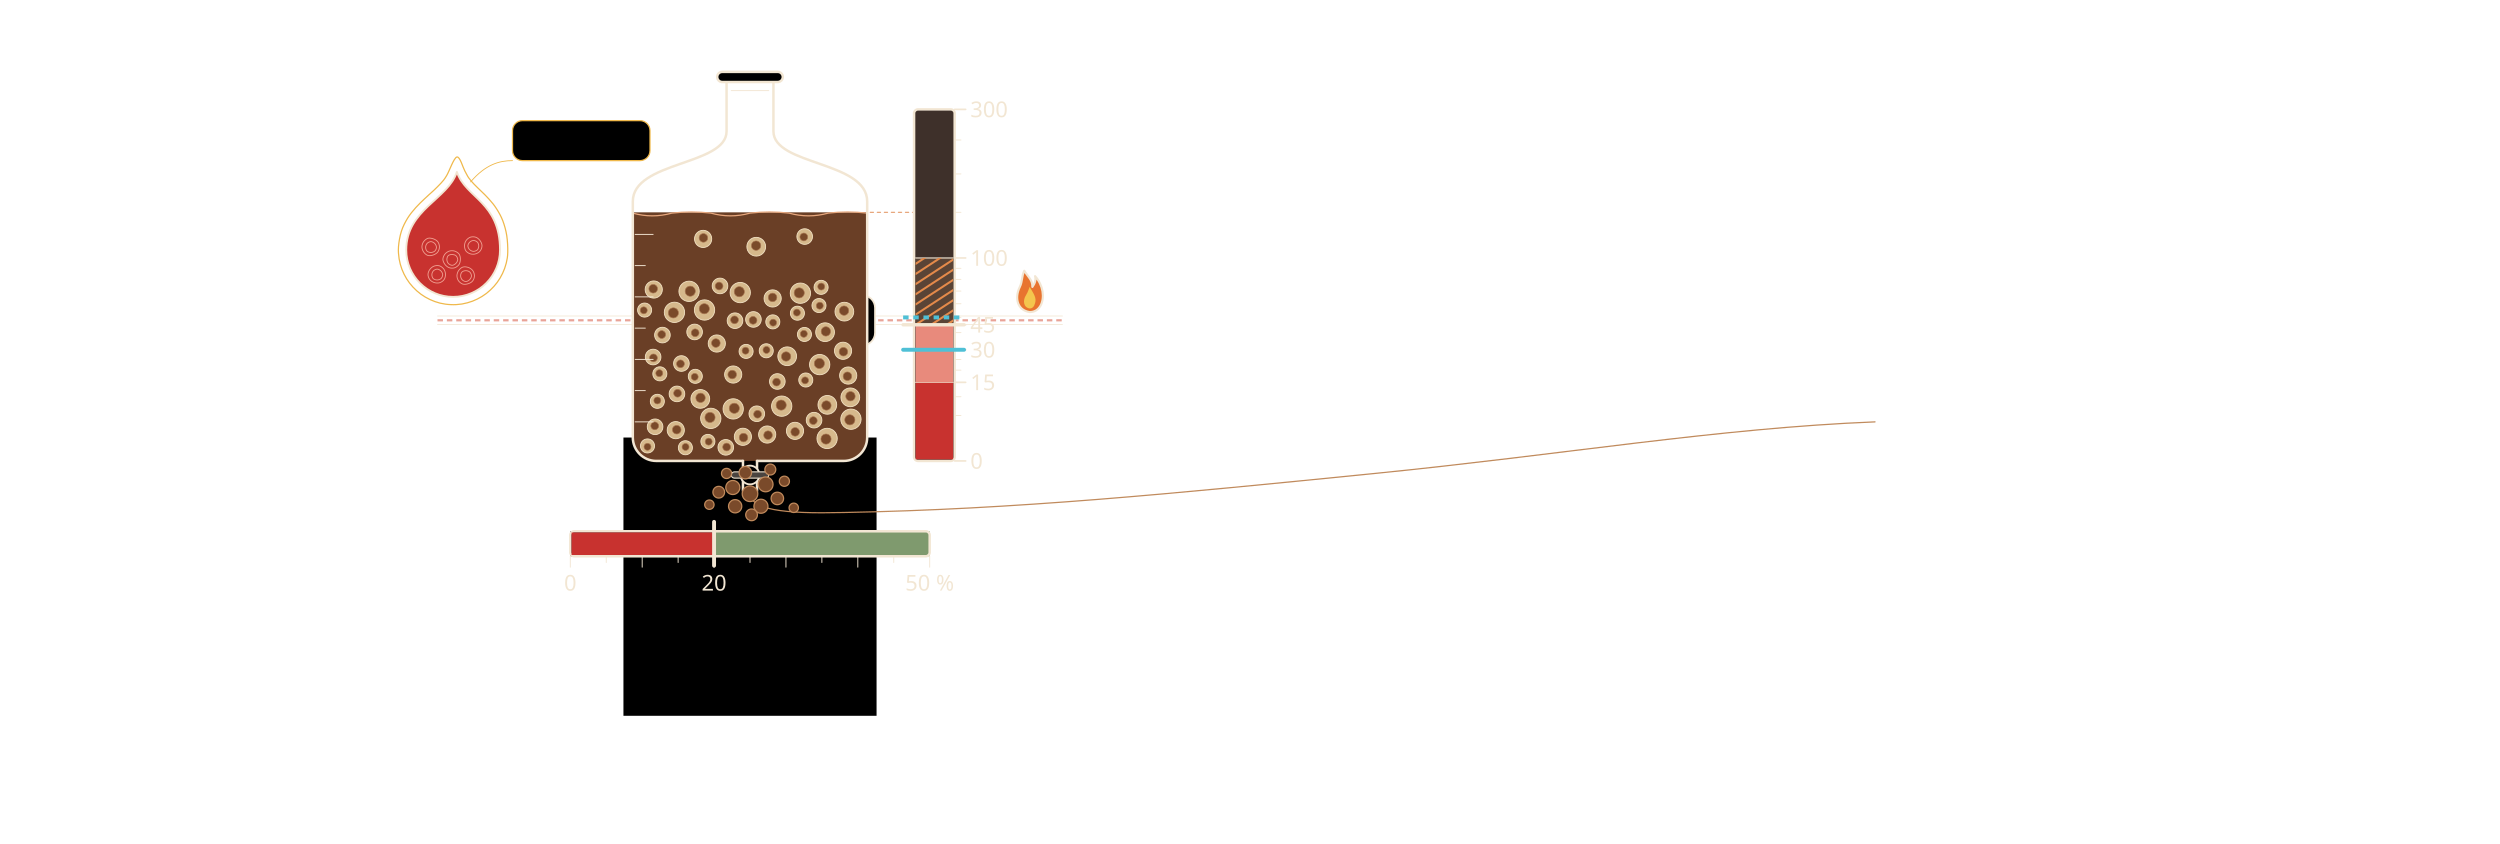
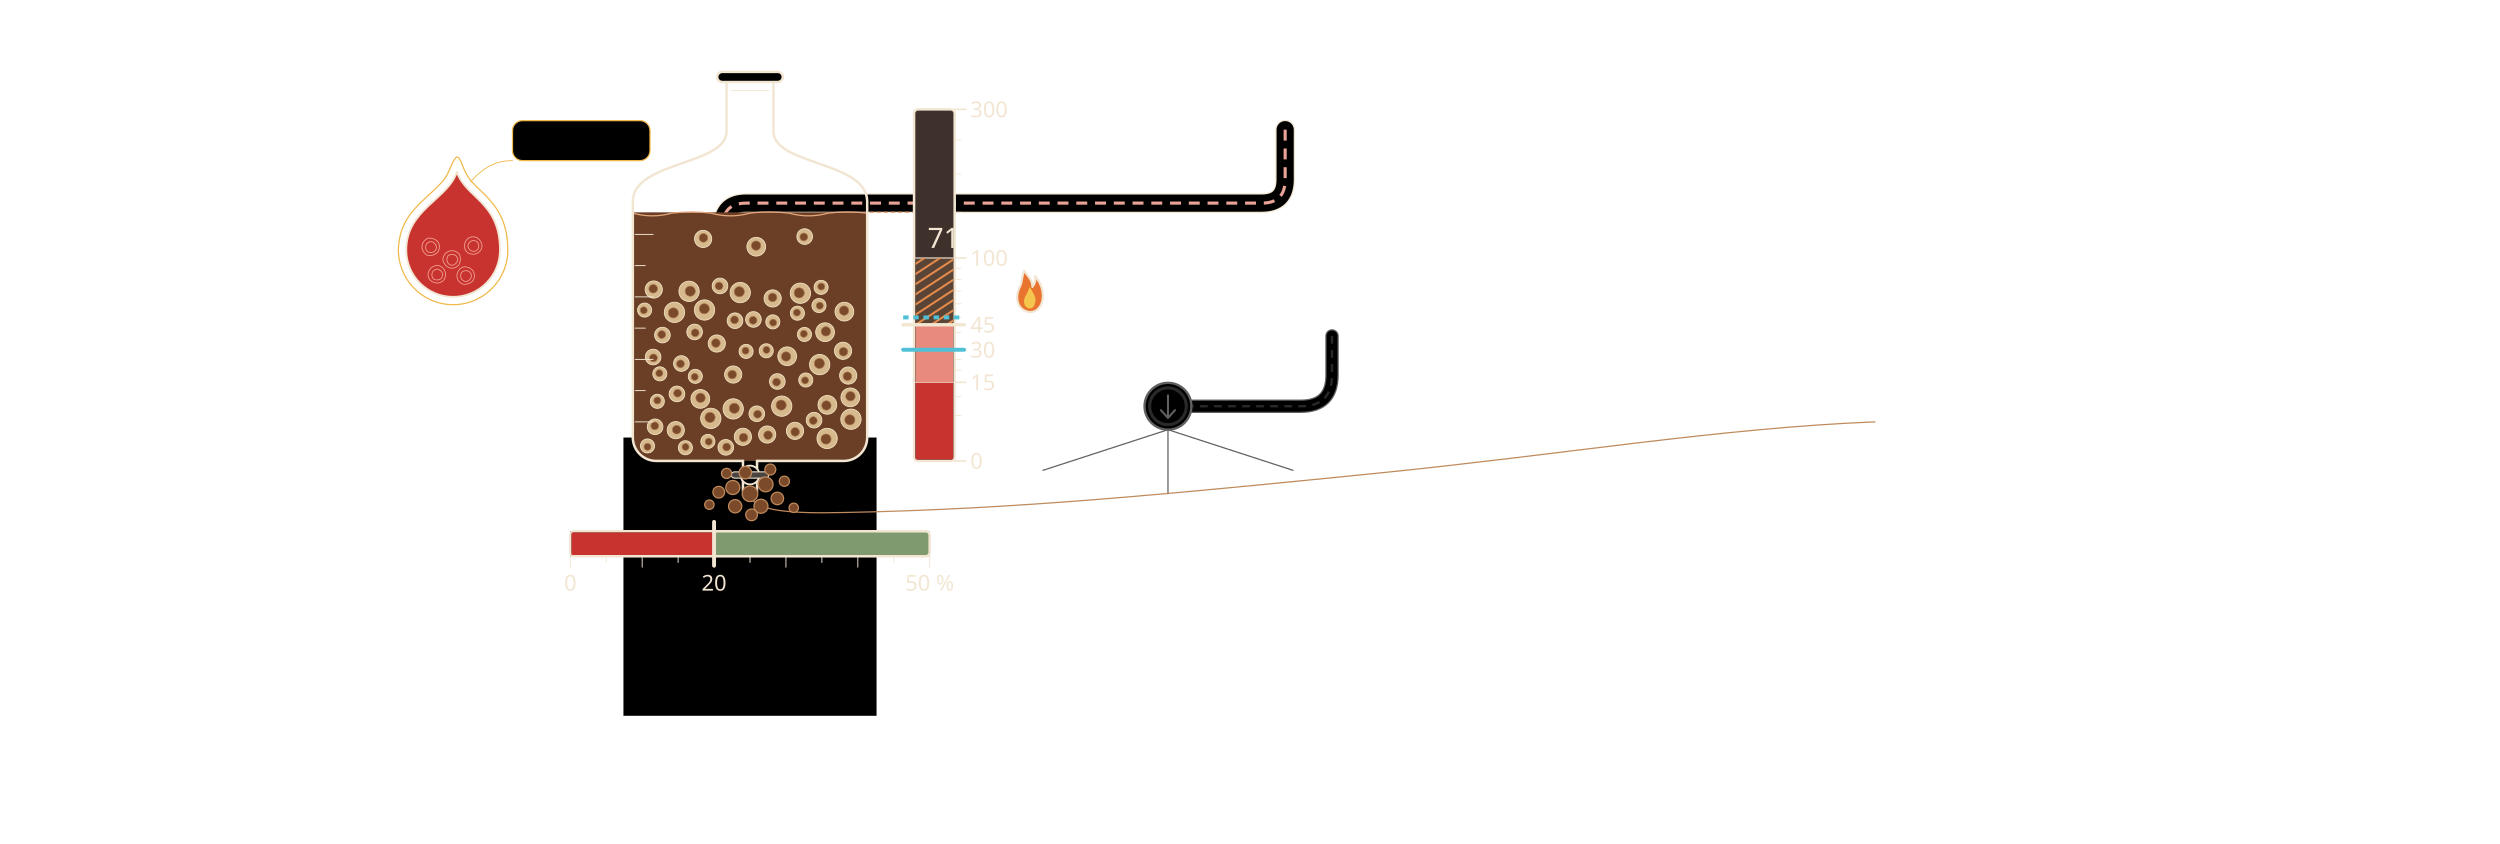
<svg xmlns="http://www.w3.org/2000/svg" viewBox="0 0 3200 1080">
  <defs>
    <clipPath id="c-z100">
      <rect x="1172" y="330.2" width="48" height="85.5" />
    </clipPath>
  </defs>
  <g id="leaf">
-     <path d="M560,404.5L1360,404.5M560,415.5L1360,415.5" fill="none" stroke="#f2e6d3" stroke-width="1" stroke-linejoin="round" stroke-linecap="round" />
-     <path d="M560,410L1360,410" fill="none" stroke="#e9a397" stroke-width="2.8" stroke-linejoin="round" stroke-dasharray="7 5" stroke-linecap="butt" />
-     <rect x="890" y="378" width="230" height="64" rx="16" fill="#000" stroke="#f2e6d3" stroke-width="2.2" />
-     <circle cx="925" cy="410" r="20" fill="#000" stroke="#f2e6d3" stroke-width="2.2" />
-     <circle cx="925" cy="410" r="13.5" fill="none" stroke="#c08a5c" stroke-width="1" stroke-dasharray="2.5 3.2" />
+     <g transform="translate(165,-380)">
+       <path d="M1540,810V860Q1540,900 1500,900H1360" fill="none" stroke="#616161" stroke-width="17.2" stroke-linecap="round" stroke-linejoin="round" />
+       <path d="M1540,810V860Q1540,900 1500,900H1360" fill="none" stroke="#000" stroke-width="14" stroke-linecap="round" stroke-linejoin="round" />
+       <path d="M1540,810V860Q1540,900 1500,900H1360" fill="none" stroke="#292929" stroke-width="3" stroke-dasharray="10 8" stroke-linecap="butt" />
+       <path d="M1330,930L1170,982M1330,930L1330,1012M1330,930L1490,982" fill="none" stroke="#616161" stroke-width="1.6" stroke-linecap="round" />
+       <path d="M1300,900A30,30 0 1 0 1360,900A30,30 0 1 0 1300,900Z" fill="#000" stroke="#616161" stroke-width="3" />
+       <path d="M1306.5,900A23.5,23.5 0 1 0 1353.5,900A23.5,23.5 0 1 0 1306.5,900Z" fill="none" stroke="#292929" stroke-width="4" />
+       <path d="M1330,886V914M1321,905L1330,915L1339,905" fill="none" stroke="#616161" stroke-width="2.6" stroke-linecap="round" stroke-linejoin="round" />
+       <circle cx="1540" cy="810" r="0" />
+       <circle cx="1300" cy="900" r="0" />
+       <path d="M1480,546V610Q1480,640 1450,640H790Q760,640 760,670V1160" fill="none" stroke="#f2e6d3" stroke-width="25.2" stroke-linecap="round" stroke-linejoin="round" />
+       <path d="M1480,546V610Q1480,640 1450,640H790Q760,640 760,670V1160" fill="none" stroke="#000" stroke-width="22" stroke-linecap="round" stroke-linejoin="round" />
+       <path d="M1480,546V610Q1480,640 1450,640H790Q760,640 760,670V1160" fill="none" stroke="#e9a397" stroke-width="4" stroke-dasharray="14 10" stroke-linecap="butt" />
+       <circle cx="1480" cy="546" r="0" />
+       <circle cx="1100" cy="627" r="0" />
+       <path d="M708,790A52,52 0 1 0 812,790A52,52 0 1 0 708,790Z" fill="#000" stroke="#f2e6d3" stroke-width="3" />
+       <path d="M715.5,790A44.5,44.5 0 1 0 804.5,790A44.5,44.5 0 1 0 715.5,790Z" fill="none" stroke="#e9a397" stroke-width="5" />
+       <path d="M793,791.4A33,33 0 0 1 789.3,805.2L776.9,798.8A19,19 0 0 0 779,790.8ZM787.8,807.7A33,33 0 0 1 777.7,817.8L770.2,806A19,19 0 0 0 776,800.2ZM775.2,819.3A33,33 0 0 1 761.4,823L760.8,809A19,19 0 0 0 768.8,806.9ZM758.6,823A33,33 0 0 1 744.8,819.3L751.2,806.9A19,19 0 0 0 759.2,809ZM742.3,817.8A33,33 0 0 1 732.2,807.7L744,800.2A19,19 0 0 0 749.8,806ZM730.7,805.2A33,33 0 0 1 727,791.4L741,790.8A19,19 0 0 0 743.1,798.8ZM727,788.6A33,33 0 0 1 730.7,774.8L743.1,781.2A19,19 0 0 0 741,789.2ZM732.2,772.3A33,33 0 0 1 742.3,762.2L749.8,774A19,19 0 0 0 744,779.8ZM744.8,760.7A33,33 0 0 1 758.6,757L759.2,771A19,19 0 0 0 751.2,773.1ZM761.4,757A33,33 0 0 1 775.2,760.7L768.8,773.1A19,19 0 0 0 760.8,771ZM777.7,762.2A33,33 0 0 1 787.8,772.3L776,779.8A19,19 0 0 0 770.2,774ZM789.3,774.8A33,33 0 0 1 793,788.6L779,789.2A19,19 0 0 0 776.9,781.2Z" fill="#d6b98c" stroke="#f2e2c4" stroke-width="1.1" stroke-linejoin="round" />
+       <path d="M752.4,799A3.6,3.6 0 1 0 759.6,799A3.6,3.6 0 1 0 752.4,799Z" fill="#7a4a2a" stroke="#c08a5c" stroke-width="1" />
+       <path d="M761.8,801A3.2,3.2 0 1 0 768.2,801A3.2,3.2 0 1 0 761.8,801Z" fill="#7a4a2a" stroke="#c08a5c" stroke-width="1" />
+       <circle cx="812" cy="790" r="0" />
+       <circle cx="760" cy="790" r="0" />
+     </g>
    <circle id="o-ring" cx="925" cy="410" r="0" />
-     <circle id="a-leaf" cx="1037" cy="410" r="0" />
+     <circle id="a-leaf" cx="977" cy="410" r="0" />
  </g>
  <g id="store">
    <rect x="810" y="271.8" width="300" height="320.2" fill="#6a3f26" />
    <path d="M810,272.8Q835,279.8 860,272.8Q885,269.8 910,272.8Q935,279.8 960,272.8Q985,269.8 1010,272.8Q1035,279.8 1060,272.8Q1085,269.8 1110,272.8" fill="none" stroke="#e7a77d" stroke-width="1.6" stroke-linejoin="round" stroke-linecap="round" />
    <path d="M1114,271.8L1168,271.8" fill="none" stroke="#e7a77d" stroke-width="1.6" stroke-linejoin="round" stroke-linecap="round" stroke-dasharray="4 5" />
    <g fill="#d6b98c" stroke="#f2e2c4" stroke-width="1.1">
      <circle cx="900" cy="305.8" r="11" />
      <circle cx="968" cy="315.8" r="12" />
      <circle cx="1030" cy="302.8" r="10" />
      <circle cx="1079.1" cy="449" r="11" />
      <circle cx="844.6" cy="478.5" r="9" />
      <circle cx="982" cy="556.2" r="11" />
      <circle cx="836" cy="457" r="10" />
      <circle cx="890" cy="481.7" r="9" />
      <circle cx="1048.3" cy="391.1" r="9" />
      <circle cx="995" cy="488.3" r="10" />
      <circle cx="980.8" cy="449" r="9" />
      <circle cx="838.5" cy="546.3" r="10" />
      <circle cx="938.5" cy="479.4" r="11" />
      <circle cx="909.8" cy="535.5" r="13" />
      <circle cx="1007.6" cy="456" r="12" />
      <circle cx="950.9" cy="559.1" r="11" />
      <circle cx="847.9" cy="428.9" r="10" />
      <circle cx="1059" cy="518.2" r="12" />
      <circle cx="989" cy="382" r="11" />
      <circle cx="938.5" cy="523.4" r="13" />
      <circle cx="1031.4" cy="486.4" r="9" />
      <circle cx="917.5" cy="439.7" r="11" />
      <circle cx="841.4" cy="513.7" r="9" />
      <circle cx="1089.2" cy="536.6" r="13" />
      <circle cx="1017.6" cy="551.5" r="11" />
      <circle cx="901.8" cy="396.8" r="13" />
      <circle cx="1056.1" cy="425.2" r="12" />
      <circle cx="1088.4" cy="508.6" r="12" />
      <circle cx="1080.8" cy="398.9" r="12" />
      <circle cx="866.5" cy="504.2" r="10" />
      <circle cx="1000.6" cy="519.9" r="13" />
      <circle cx="955" cy="449.8" r="9" />
      <circle cx="825.1" cy="396.9" r="9" />
      <circle cx="964.4" cy="408.9" r="10" />
      <circle cx="1029.7" cy="428.1" r="9" />
      <circle cx="968.7" cy="529.6" r="10" />
      <circle cx="1042" cy="537.8" r="10" />
      <circle cx="896.4" cy="510.6" r="12" />
      <circle cx="1049.2" cy="466.7" r="13" />
      <circle cx="1020.7" cy="400.9" r="9" />
      <circle cx="828.8" cy="570.8" r="9" />
      <circle cx="863.3" cy="399.8" r="13" />
      <circle cx="872.2" cy="465.3" r="10" />
      <circle cx="947.5" cy="374.5" r="13" />
      <circle cx="1058.7" cy="561.2" r="13" />
      <circle cx="940.8" cy="410.5" r="10" />
      <circle cx="865" cy="550.6" r="11" />
      <circle cx="989.2" cy="412" r="9" />
      <circle cx="836.8" cy="370.6" r="11" />
      <circle cx="1051" cy="367.8" r="9" />
      <circle cx="1085.7" cy="480.7" r="11" />
      <circle cx="921.6" cy="366" r="10" />
      <circle cx="882" cy="372.9" r="13" />
      <circle cx="906.1" cy="565" r="9" />
      <circle cx="1024.5" cy="375.3" r="13" />
      <circle cx="889.1" cy="424.9" r="10" />
      <circle cx="877.3" cy="573.1" r="9" />
      <circle cx="929" cy="572.6" r="10" />
    </g>
    <g fill="#7a4a2a" stroke="#a87650" stroke-width="0.8">
      <circle cx="900.4" cy="304.5" r="5.5" />
      <circle cx="967.8" cy="314.4" r="6" />
      <circle cx="1028.9" cy="303.3" r="5" />
      <circle cx="1079.6" cy="450.2" r="5.5" />
      <circle cx="843.9" cy="477.7" r="4.5" />
      <circle cx="983.1" cy="557" r="5.5" />
      <circle cx="836.4" cy="458.1" r="5" />
      <circle cx="889.2" cy="482.4" r="4.5" />
      <circle cx="1049.3" cy="391.3" r="4.5" />
      <circle cx="994" cy="489.1" r="5" />
      <circle cx="981.1" cy="447.9" r="4.5" />
      <circle cx="838.1" cy="545.1" r="5" />
      <circle cx="937.2" cy="479.4" r="5.5" />
      <circle cx="908.8" cy="534.3" r="6.5" />
      <circle cx="1006.2" cy="456.3" r="6" />
      <circle cx="951.7" cy="560.1" r="5.5" />
      <circle cx="847" cy="428.2" r="5" />
      <circle cx="1057.8" cy="519" r="6" />
      <circle cx="988.9" cy="380.7" r="5.5" />
      <circle cx="939.9" cy="522.6" r="6.5" />
      <circle cx="1030.5" cy="486.9" r="4.5" />
      <circle cx="916.3" cy="439.1" r="5.5" />
      <circle cx="841.4" cy="512.6" r="4.5" />
      <circle cx="1087.8" cy="537.4" r="6.5" />
      <circle cx="1017.8" cy="552.8" r="5.5" />
      <circle cx="901.5" cy="395.2" r="6.5" />
      <circle cx="1057.1" cy="424.2" r="6" />
      <circle cx="1088.6" cy="507.2" r="6" />
      <circle cx="1080.4" cy="397.6" r="6" />
      <circle cx="867.3" cy="503.3" r="5" />
      <circle cx="999.9" cy="518.5" r="6.5" />
      <circle cx="954.3" cy="448.9" r="4.5" />
      <circle cx="824" cy="397.2" r="4.5" />
      <circle cx="963.9" cy="410" r="5" />
      <circle cx="1028.9" cy="427.3" r="4.5" />
      <circle cx="969.7" cy="530.2" r="5" />
      <circle cx="1041" cy="538.4" r="5" />
      <circle cx="896.7" cy="509.2" r="6" />
      <circle cx="1048.8" cy="465.2" r="6.5" />
      <circle cx="1020" cy="400.1" r="4.5" />
      <circle cx="828.8" cy="571.9" r="4.5" />
      <circle cx="861.9" cy="400.5" r="6.5" />
      <circle cx="871" cy="465.7" r="5" />
      <circle cx="946.3" cy="373.4" r="6.5" />
      <circle cx="1057.3" cy="562" r="6.5" />
      <circle cx="940.2" cy="409.4" r="5" />
      <circle cx="866.2" cy="550" r="5.5" />
      <circle cx="989.6" cy="413" r="4.5" />
      <circle cx="836.1" cy="369.6" r="5.5" />
      <circle cx="1051.2" cy="366.8" r="4.5" />
      <circle cx="1084.7" cy="481.6" r="5.5" />
      <circle cx="920.4" cy="366.1" r="5" />
      <circle cx="883.5" cy="372.7" r="6.5" />
      <circle cx="907.1" cy="565.3" r="4.5" />
      <circle cx="1023" cy="374.9" r="6.5" />
      <circle cx="889.8" cy="426" r="5" />
      <circle cx="877.5" cy="572.1" r="4.5" />
      <circle cx="930.1" cy="572.2" r="5" />
    </g>
    <circle id="o-store" cx="960" cy="590" r="0" />
  </g>
  <g id="flask">
    <path d="M798,560L1122,560L1122,916.2L798,916.2ZM810,560C810,576.5 823.5,590 840,590L1080,590C1096.5,590 1110,576.5 1110,560Z" fill="#000" fill-rule="evenodd" />
    <path d="M930,104L930,168C930,212 810,206 810,258L810,560C810,576.5 823.5,590 840,590L951,590M969,590L1080,590C1096.5,590 1110,576.5 1110,560L1110,258C1110,206 990,212 990,168L990,104" fill="none" stroke="#f2e6d3" stroke-width="3.2" stroke-linejoin="round" stroke-linecap="round" />
    <rect x="918" y="92" width="84" height="13" rx="6.5" fill="#000" stroke="#f2e6d3" stroke-width="3.2" />
    <path d="M936,116L984,116" fill="none" stroke="#f2e6d3" stroke-width="1.2" stroke-linejoin="round" stroke-linecap="round" />
    <path d="M813,300L836,300M813,340L826,340M813,380L836,380M813,420L826,420M813,460L836,460M813,500L826,500M813,540L836,540" fill="none" stroke="#f2e6d3" stroke-width="1.2" stroke-linejoin="round" stroke-linecap="round" />
    <path d="M951,590L951,628C951,634 969,634 969,628L969,590" fill="none" stroke="#f2e6d3" stroke-width="3.2" stroke-linejoin="round" stroke-linecap="round" />
    <circle cx="960" cy="608" r="12" fill="#000" stroke="#f2e6d3" stroke-width="2.4" />
    <rect x="936" y="604" width="48" height="8" rx="4" fill="#4a4440" stroke="#f2e6d3" stroke-width="1.4" />
    <path d="M960,604L960,612" fill="none" stroke="#8a8079" stroke-width="1.2" stroke-linejoin="round" stroke-linecap="round" />
    <circle id="a-store" cx="960" cy="80" r="0" />
    <circle id="a-tap" cx="990" cy="608" r="0" />
  </g>
  <g id="scale">
    <rect x="1170" y="140" width="52" height="450" rx="5" fill="#3e302a" />
    <path d="M1222,531.9L1230,531.9M1222,507.8L1230,507.8M1222,473.8L1230,473.8M1222,460.1L1230,460.1M1222,425.7L1230,425.7M1222,406.3L1230,406.3M1222,388.8L1230,388.8M1222,372.6L1230,372.6M1222,357.6L1230,357.6M1222,343.5L1230,343.5M1222,271.8L1230,271.8M1222,222.6L1230,222.6M1222,179.2L1230,179.2" fill="none" stroke="#f2e6d3" stroke-width="1.2" stroke-linejoin="round" stroke-linecap="round" />
    <path d="M1222,590L1236,590M1222,489.4L1236,489.4M1222,447.7L1236,447.7M1222,415.7L1236,415.7M1222,330.2L1236,330.2M1222,140L1236,140" fill="none" stroke="#f2e6d3" stroke-width="2.2" stroke-linejoin="round" stroke-linecap="round" />
    <rect x="1170" y="140" width="52" height="450" rx="5" fill="none" stroke="#f2e6d3" stroke-width="3.2" />
    <circle id="a-scale" cx="1196" cy="124" r="0" />
    <circle id="o-scale" cx="1196" cy="590" r="0" />
  </g>
  <g id="scale_nums">
    <text x="1242" y="600" text-anchor="start" font-family="Geologica, sans-serif" font-weight="300" font-size="28" fill="#f2e6d3">0</text>
    <text x="1242" y="499.4" text-anchor="start" font-family="Geologica, sans-serif" font-weight="300" font-size="28" fill="#f2e6d3">15</text>
    <text x="1242" y="457.7" text-anchor="start" font-family="Geologica, sans-serif" font-weight="300" font-size="28" fill="#f2e6d3">30</text>
    <text x="1242" y="425.7" text-anchor="start" font-family="Geologica, sans-serif" font-weight="300" font-size="28" fill="#f2e6d3">45</text>
    <text x="1242" y="340.2" text-anchor="start" font-family="Geologica, sans-serif" font-weight="300" font-size="28" fill="#f2e6d3">100</text>
    <text x="1242" y="150" text-anchor="start" font-family="Geologica, sans-serif" font-weight="300" font-size="28" fill="#f2e6d3">300</text>
  </g>
  <g id="z15">
    <rect x="1172" y="489.4" width="48" height="98.6" fill="#c8322f" />
    <path d="M1172,489.4L1220,489.4" fill="none" stroke="#f2e6d3" stroke-width="1.4" stroke-linejoin="round" stroke-linecap="round" />
    <circle id="a-z15" cx="1290" cy="539.7" r="0" />
  </g>
  <g id="z45">
    <rect x="1172" y="415.7" width="48" height="73.7" fill="#e88a7c" />
    <path d="M1172,415.7L1220,415.7" fill="none" stroke="#f2e6d3" stroke-width="1.4" stroke-linejoin="round" stroke-linecap="round" />
    <circle id="a-z45" cx="1290" cy="452.5" r="0" />
  </g>
  <g id="z100">
    <rect x="1172" y="330.2" width="48" height="85.5" fill="#5a4436" />
    <path d="M1172,330.2L1220,330.2" fill="none" stroke="#f2e6d3" stroke-width="1.4" stroke-linejoin="round" stroke-linecap="round" />
    <g clip-path="url(#c-z100)">
      <path d="M1170,326L1222,292M1170,339L1222,305M1170,352L1222,318M1170,365L1222,331M1170,378L1222,344M1170,391L1222,357M1170,404L1222,370M1170,417L1222,383M1170,430L1222,396M1170,443L1222,409" fill="none" stroke="#e58a4a" stroke-width="2.6" stroke-linejoin="round" stroke-linecap="round" />
    </g>
    <circle id="a-z100" cx="1350" cy="373" r="0" />
  </g>
  <g id="m45">
    <path d="M1156,415.7L1234,415.7" fill="none" stroke="#f2e6d3" stroke-width="4.4" stroke-linejoin="round" stroke-linecap="round" />
    <circle id="a-m45" cx="1234" cy="415.7" r="0" />
  </g>
  <g id="m30">
    <path d="M1156,447.7L1234,447.7" fill="none" stroke="#4fc0d6" stroke-width="5" stroke-linejoin="round" stroke-linecap="round" />
    <path d="M1156,406.3L1163,406.3M1169,406.3L1176,406.3M1182,406.3L1189,406.3M1195,406.3L1202,406.3M1208,406.3L1215,406.3M1221,406.3L1228,406.3" fill="none" stroke="#4fc0d6" stroke-width="5" stroke-linejoin="round" stroke-linecap="butt" />
    <circle id="a-m30" cx="1234" cy="447.7" r="0" />
    <circle id="a-m50" cx="1234" cy="406.3" r="0" />
  </g>
  <g id="flame">
    <g transform="translate(1318,373) scale(1.15) translate(-386,-471)">
      <path d="M386,494C372,492 369,478 375,466C378,460 377,454 380,448C385,456 389,458 389,466C392,462 393,458 392,454C401,464 403,478 398,487C395,492 391,494 386,494Z" fill="#e8742f" stroke="#f2e6d3" stroke-width="2.4" stroke-linejoin="round" />
      <path d="M386,490C379,489 378,481 382,475C384,472 385,468 386,466C390,473 394,478 392,484C391,488 389,490 386,490Z" fill="#f4c64e" />
    </g>
  </g>
  <g id="tsat">
    <rect x="914" y="680" width="276" height="32" fill="#7f9a6e" />
    <rect x="730" y="680" width="184" height="32" fill="#2e2622" />
    <path d="M730,712L730,726M776,712L776,720M822,712L822,726M868,712L868,720M914,712L914,726M960,712L960,720M1006,712L1006,726M1052,712L1052,720M1098,712L1098,726M1144,712L1144,720M1190,712L1190,726" fill="none" stroke="#f2e6d3" stroke-width="1.2" stroke-linejoin="round" stroke-linecap="round" />
    <rect x="730" y="680" width="460" height="32" rx="5" fill="none" stroke="#f2e6d3" stroke-width="3.2" />
    <circle id="o-tsat" cx="730" cy="696" r="0" />
    <circle id="a-tsat" cx="1052" cy="674" r="0" />
  </g>
  <g id="tsat_low">
    <rect x="731.6" y="681.6" width="182.4" height="28.8" fill="#c8322f" />
    <path d="M914,668L914,724" fill="none" stroke="#f2e6d3" stroke-width="5" stroke-linejoin="round" stroke-linecap="round" />
    <circle id="a-tsat-low" cx="822" cy="696" r="0" />
    <circle id="a-tsat20" cx="914" cy="668" r="0" />
  </g>
  <g id="tsat_nums">
    <text x="730" y="756" text-anchor="middle" font-family="Geologica, sans-serif" font-weight="300" font-size="28" fill="#f2e6d3">0</text>
    <text x="914" y="756" text-anchor="middle" font-family="Geologica, sans-serif" font-weight="300" font-size="28" fill="#f2e6d3">20</text>
    <text x="1190" y="756" text-anchor="middle" font-family="Geologica, sans-serif" font-weight="300" font-size="28" fill="#f2e6d3">50 %</text>
  </g>
  <path id="p-iron" d="M960,632C960,652 938,664 868,662" fill="none" stroke="none" />
  <path id="p-out" d="M960,632C962,652 1000,658 1080,656C1300,652 1500,632 1760,606C2000,582 2200,548 2400,540" fill="none" stroke="none" />
  <g id="trail">
    <path d="M960,632C962,652 1000,658 1080,656C1300,652 1500,632 1760,606C2000,582 2200,548 2400,540" fill="none" stroke="#c08a5c" stroke-width="1.6" stroke-linejoin="round" stroke-linecap="round" />
  </g>
  <g id="fe_one" fill="#7a4a2a" stroke="#c08a5c" stroke-width="1.6">
    <circle cx="960" cy="632" r="8" />
  </g>
  <g id="spill" fill="#7a4a2a" stroke="#c08a5c" stroke-width="1.6">
    <circle cx="960" cy="632" r="10" />
    <circle cx="938" cy="624" r="9" />
    <circle cx="980" cy="620" r="9.5" />
    <circle cx="954" cy="605" r="8" />
    <circle cx="974" cy="648" r="9" />
    <circle cx="941" cy="648" r="8.5" />
    <circle cx="995" cy="638" r="8" />
    <circle cx="962" cy="659" r="7.5" />
    <circle cx="920" cy="630" r="7.5" />
    <circle cx="986" cy="601" r="7" />
    <circle cx="930" cy="606" r="6.5" />
    <circle cx="1004" cy="616" r="6.5" />
    <circle cx="908" cy="646" r="6" />
    <circle cx="1016" cy="650" r="6" />
  </g>
  <g id="drop_m">
    <g transform="translate(580,300) scale(0.8)">
      <g id="dm">
        <g id="dm-ring">
          <path d="M6,-123.8C10.9,-125 15.6,-107.1 18.7,-101.5C21.9,-96 22.4,-94 24.9,-90.5C27.4,-86.9 30.5,-83.5 33.8,-80C37.2,-76.4 41.1,-72.9 45,-69C48.9,-65.1 53.3,-61.2 57.3,-56.5C61.4,-51.9 65.7,-47 69.3,-41.2C73,-35.5 76.6,-29.2 79.4,-22C82.1,-14.8 84.5,-6.4 85.8,2C87.1,10.4 87.6,21.3 87.4,28.6C87.3,35.9 86.3,40.4 85,46C83.6,51.6 81.6,57.1 79.2,62.2C76.8,67.3 73.9,72.2 70.6,76.7C67.3,81.2 63.5,85.4 59.4,89.2C55.4,93 50.9,96.4 46.1,99.4C41.3,102.3 36.2,104.9 30.9,106.9C25.6,108.9 19.9,110.4 14.2,111.4C8.4,112.3 2.3,112.7 -3.6,112.4C-9.5,112.2 -15.4,111.3 -21,110C-26.6,108.6 -32.1,106.6 -37.2,104.2C-42.3,101.8 -47.2,98.9 -51.7,95.6C-56.2,92.3 -60.4,88.5 -64.2,84.4C-68,80.4 -71.4,75.9 -74.4,71.1C-77.3,66.3 -79.9,61.2 -81.9,55.9C-83.9,50.6 -85.4,45.2 -86.4,39.2C-87.3,33.1 -88,27 -87.4,19.6C-86.8,12.2 -85.2,2.4 -82.7,-5.2C-80.3,-12.7 -76.7,-19.5 -72.9,-25.8C-69,-32.1 -64.4,-37.6 -59.8,-42.8C-55.2,-48 -50.2,-52.6 -45.5,-57.1C-40.8,-61.7 -35.9,-65.8 -31.5,-69.9C-27.2,-74.1 -23,-78 -19.4,-82C-15.9,-86 -14.6,-87 -10.4,-94C-6.2,-100.9 1.1,-122.5 6,-123.8Z" fill="none" stroke="#efb84a" stroke-width="2" stroke-linejoin="round" stroke-linecap="round" />
        </g>
        <g id="dm-body">
          <path d="M6,-100C20,-58 75,-52 75,25C75,66.4 41.4,100 0,100C-41.4,100 -75,66.4 -75,25C-75,-40 -8,-56 6,-100Z" fill="#c8322f" stroke="#f2e6d3" stroke-width="3" stroke-linejoin="round" stroke-linecap="round" />
        </g>
        <g id="dm-cells" fill="none" stroke="#f0a092" stroke-width="1.4">
          <path d="M-21.9,20C-21.9,22.8 -23,26.1 -24.6,28.3C-26.3,30.4 -29.2,32.1 -31.8,33C-34.4,33.9 -37.9,34.5 -40.5,33.7C-43,32.9 -45.7,30.4 -47.2,28.2C-48.8,25.9 -49.9,22.7 -49.9,20C-49.9,17.3 -48.9,14.1 -47.3,11.8C-45.7,9.5 -43,7.1 -40.4,6.3C-37.9,5.5 -34.4,6.2 -31.8,7.1C-29.2,8 -26.2,9.6 -24.6,11.7C-22.9,13.9 -21.9,17.2 -21.9,20Z" fill="none" />
          <path d="M-26.7,20.5C-26.6,22.5 -27.8,25.3 -29.3,26.7C-30.8,28.1 -33.4,28.9 -35.5,29C-37.6,29 -40.4,28.2 -41.8,26.8C-43.2,25.4 -44.1,22.6 -44,20.5C-44,18.4 -43,15.9 -41.6,14.4C-40.2,12.9 -37.5,11.6 -35.5,11.6C-33.5,11.6 -31,13.1 -29.5,14.5C-28.1,16 -26.7,18.5 -26.7,20.5Z" fill="none" />
          <path d="M11.6,40C11.6,42.8 10.9,46 9.4,48.3C7.8,50.5 5,52.6 2.4,53.5C-0.2,54.3 -3.7,54.2 -6.3,53.3C-8.9,52.4 -11.4,50.3 -13.1,48.1C-14.8,45.8 -16.3,42.7 -16.4,40C-16.4,37.3 -14.9,34 -13.3,31.8C-11.6,29.6 -8.9,27.7 -6.3,26.8C-3.7,26 -0.3,25.9 2.3,26.7C5,27.5 8,29.4 9.6,31.6C11.1,33.8 11.7,37.2 11.6,40Z" fill="none" />
          <path d="M7.4,40.5C7.3,42.5 5.9,44.9 4.4,46.4C2.9,47.9 0.5,49.5 -1.5,49.5C-3.5,49.5 -6.1,48.1 -7.6,46.6C-9,45.1 -9.9,42.6 -10,40.5C-10.1,38.4 -9.3,35.5 -7.9,34.1C-6.5,32.7 -3.6,32.1 -1.5,32.1C0.6,32.2 3.2,32.9 4.7,34.3C6.2,35.7 7.4,38.5 7.4,40.5Z" fill="none" />
          <path d="M46.2,18C46.3,20.7 45.1,24.1 43.4,26.3C41.8,28.5 38.9,30.3 36.3,31.1C33.6,32 30.3,32 27.7,31.2C25.1,30.5 22,28.6 20.4,26.4C18.8,24.2 18.2,20.8 18.2,18C18.3,15.2 19.2,12.1 20.8,9.8C22.3,7.6 25,5.4 27.6,4.5C30.2,3.6 33.8,3.7 36.4,4.6C38.9,5.5 41.4,7.7 43.1,10C44.7,12.2 46.2,15.3 46.2,18Z" fill="none" />
          <path d="M41,18.5C41,20.6 40.2,23.3 38.8,24.8C37.3,26.2 34.5,27.2 32.5,27.2C30.5,27.1 27.9,26 26.5,24.5C25,23.1 23.6,20.5 23.6,18.5C23.6,16.5 25,13.9 26.5,12.5C28,11 30.5,9.8 32.5,9.8C34.5,9.8 37.3,10.8 38.7,12.3C40.1,13.7 41,16.4 41,18.5Z" fill="none" />
          <path d="M-12.2,64C-12.2,66.8 -12.9,70.2 -14.5,72.4C-16,74.6 -19,76.6 -21.7,77.4C-24.3,78.1 -27.6,77.9 -30.2,77.1C-32.9,76.2 -35.7,74.5 -37.4,72.3C-39.1,70.1 -40.3,66.7 -40.2,64C-40.2,61.3 -38.8,58.1 -37.1,55.9C-35.5,53.7 -32.9,51.6 -30.3,50.7C-27.7,49.8 -24.2,49.6 -21.6,50.4C-19,51.3 -16.3,53.6 -14.7,55.8C-13.2,58.1 -12.3,61.2 -12.2,64Z" fill="none" />
          <path d="M-16.7,64.5C-16.7,66.5 -17.9,69.3 -19.3,70.7C-20.8,72.1 -23.4,72.9 -25.5,73C-27.6,73 -30.4,72.2 -31.8,70.8C-33.2,69.4 -34.1,66.6 -34,64.5C-34,62.4 -33,59.9 -31.6,58.4C-30.2,56.9 -27.5,55.6 -25.5,55.6C-23.5,55.6 -21,57.1 -19.5,58.5C-18.1,60 -16.7,62.5 -16.7,64.5Z" fill="none" />
          <path d="M34.1,66C34.2,68.7 33.1,72.2 31.4,74.3C29.8,76.5 26.8,78.1 24.2,78.9C21.6,79.8 18.2,80.3 15.6,79.6C13,78.8 10.2,76.5 8.6,74.3C7,72 6.1,68.7 6.1,66C6.2,63.3 7.2,60.1 8.8,57.9C10.4,55.6 13,53.1 15.6,52.3C18.1,51.5 21.6,52 24.2,52.9C26.9,53.8 29.6,55.6 31.3,57.8C32.9,60 34.1,63.3 34.1,66Z" fill="none" />
          <path d="M29.3,66.5C29.3,68.5 27.9,70.9 26.4,72.4C25,73.9 22.5,75.4 20.5,75.4C18.5,75.5 15.8,74.1 14.4,72.6C13,71.1 12,68.6 12,66.5C11.9,64.4 12.7,61.6 14.2,60.2C15.6,58.8 18.4,58 20.5,58.1C22.6,58.1 25.2,58.9 26.7,60.3C28.2,61.7 29.4,64.5 29.3,66.5Z" fill="none" />
        </g>
        <g id="dm-tag">
          <path d="M28,-84C52,-112 74,-118 95,-118" fill="none" stroke="#efb84a" stroke-width="1.4" stroke-linejoin="round" stroke-linecap="round" />
          <rect x="95" y="-182" width="220" height="64" rx="16" fill="#000" stroke="#efb84a" stroke-width="2" />
          <circle id="dm-num" cx="205" cy="-150" r="0" />
        </g>
      </g>
    </g>
  </g>
+   <g id="dm_num_in">
+     <g transform="translate(-175.6,-138.15)" font-family="Geologica,sans-serif" font-weight="300" font-size="36" fill="#f2e6d3" text-anchor="middle">
+       <text x="1383.5" y="455.5">71</text>
+     </g>
+   </g>
  <circle id="dm-num" cx="744" cy="180" r="0" />
  <circle id="dm-lab" cx="502" cy="320" r="0" />
  <circle id="pt-drop" cx="670.8" cy="272" r="0" />
-   <circle id="pt-drop-in" cx="867.8" cy="368.3" r="0" />
-   <circle id="dm-num-in" cx="898.3" cy="330" r="0" />
+   <circle id="pt-drop-in" cx="1144" cy="385.5" r="0" />
+   <circle id="dm-num-in" cx="1207.9" cy="304.35" r="0" />
  <circle id="pt-store-150" cx="989" cy="431.9" r="0" />
  <circle id="pt-store-6" cx="989" cy="686.5" r="0" />
  <circle id="pt-store-80" cx="989" cy="517.7" r="0" />
  <circle id="pt-store-0" cx="989" cy="750.1" r="0" />
  <circle id="a-fe-stop" cx="868" cy="662" r="0" />
  <circle id="a-out" cx="2400" cy="540" r="0" />
-   <rect id="camera0" x="640" y="220" width="640" height="360" fill="none" stroke="none" />
-   <rect id="v-in" x="640" y="220" width="640" height="360" fill="none" stroke="none" />
+   <rect id="camera0" x="795" y="248" width="568.9" height="320" fill="none" stroke="none" />
+   <rect id="v-in" x="795" y="248" width="568.9" height="320" fill="none" stroke="none" />
  <rect id="v-main" x="0" y="0" width="1920" height="1080" fill="none" stroke="none" />
  <rect id="v-out" x="1760" y="180" width="1280" height="720" fill="none" stroke="none" />
</svg>
